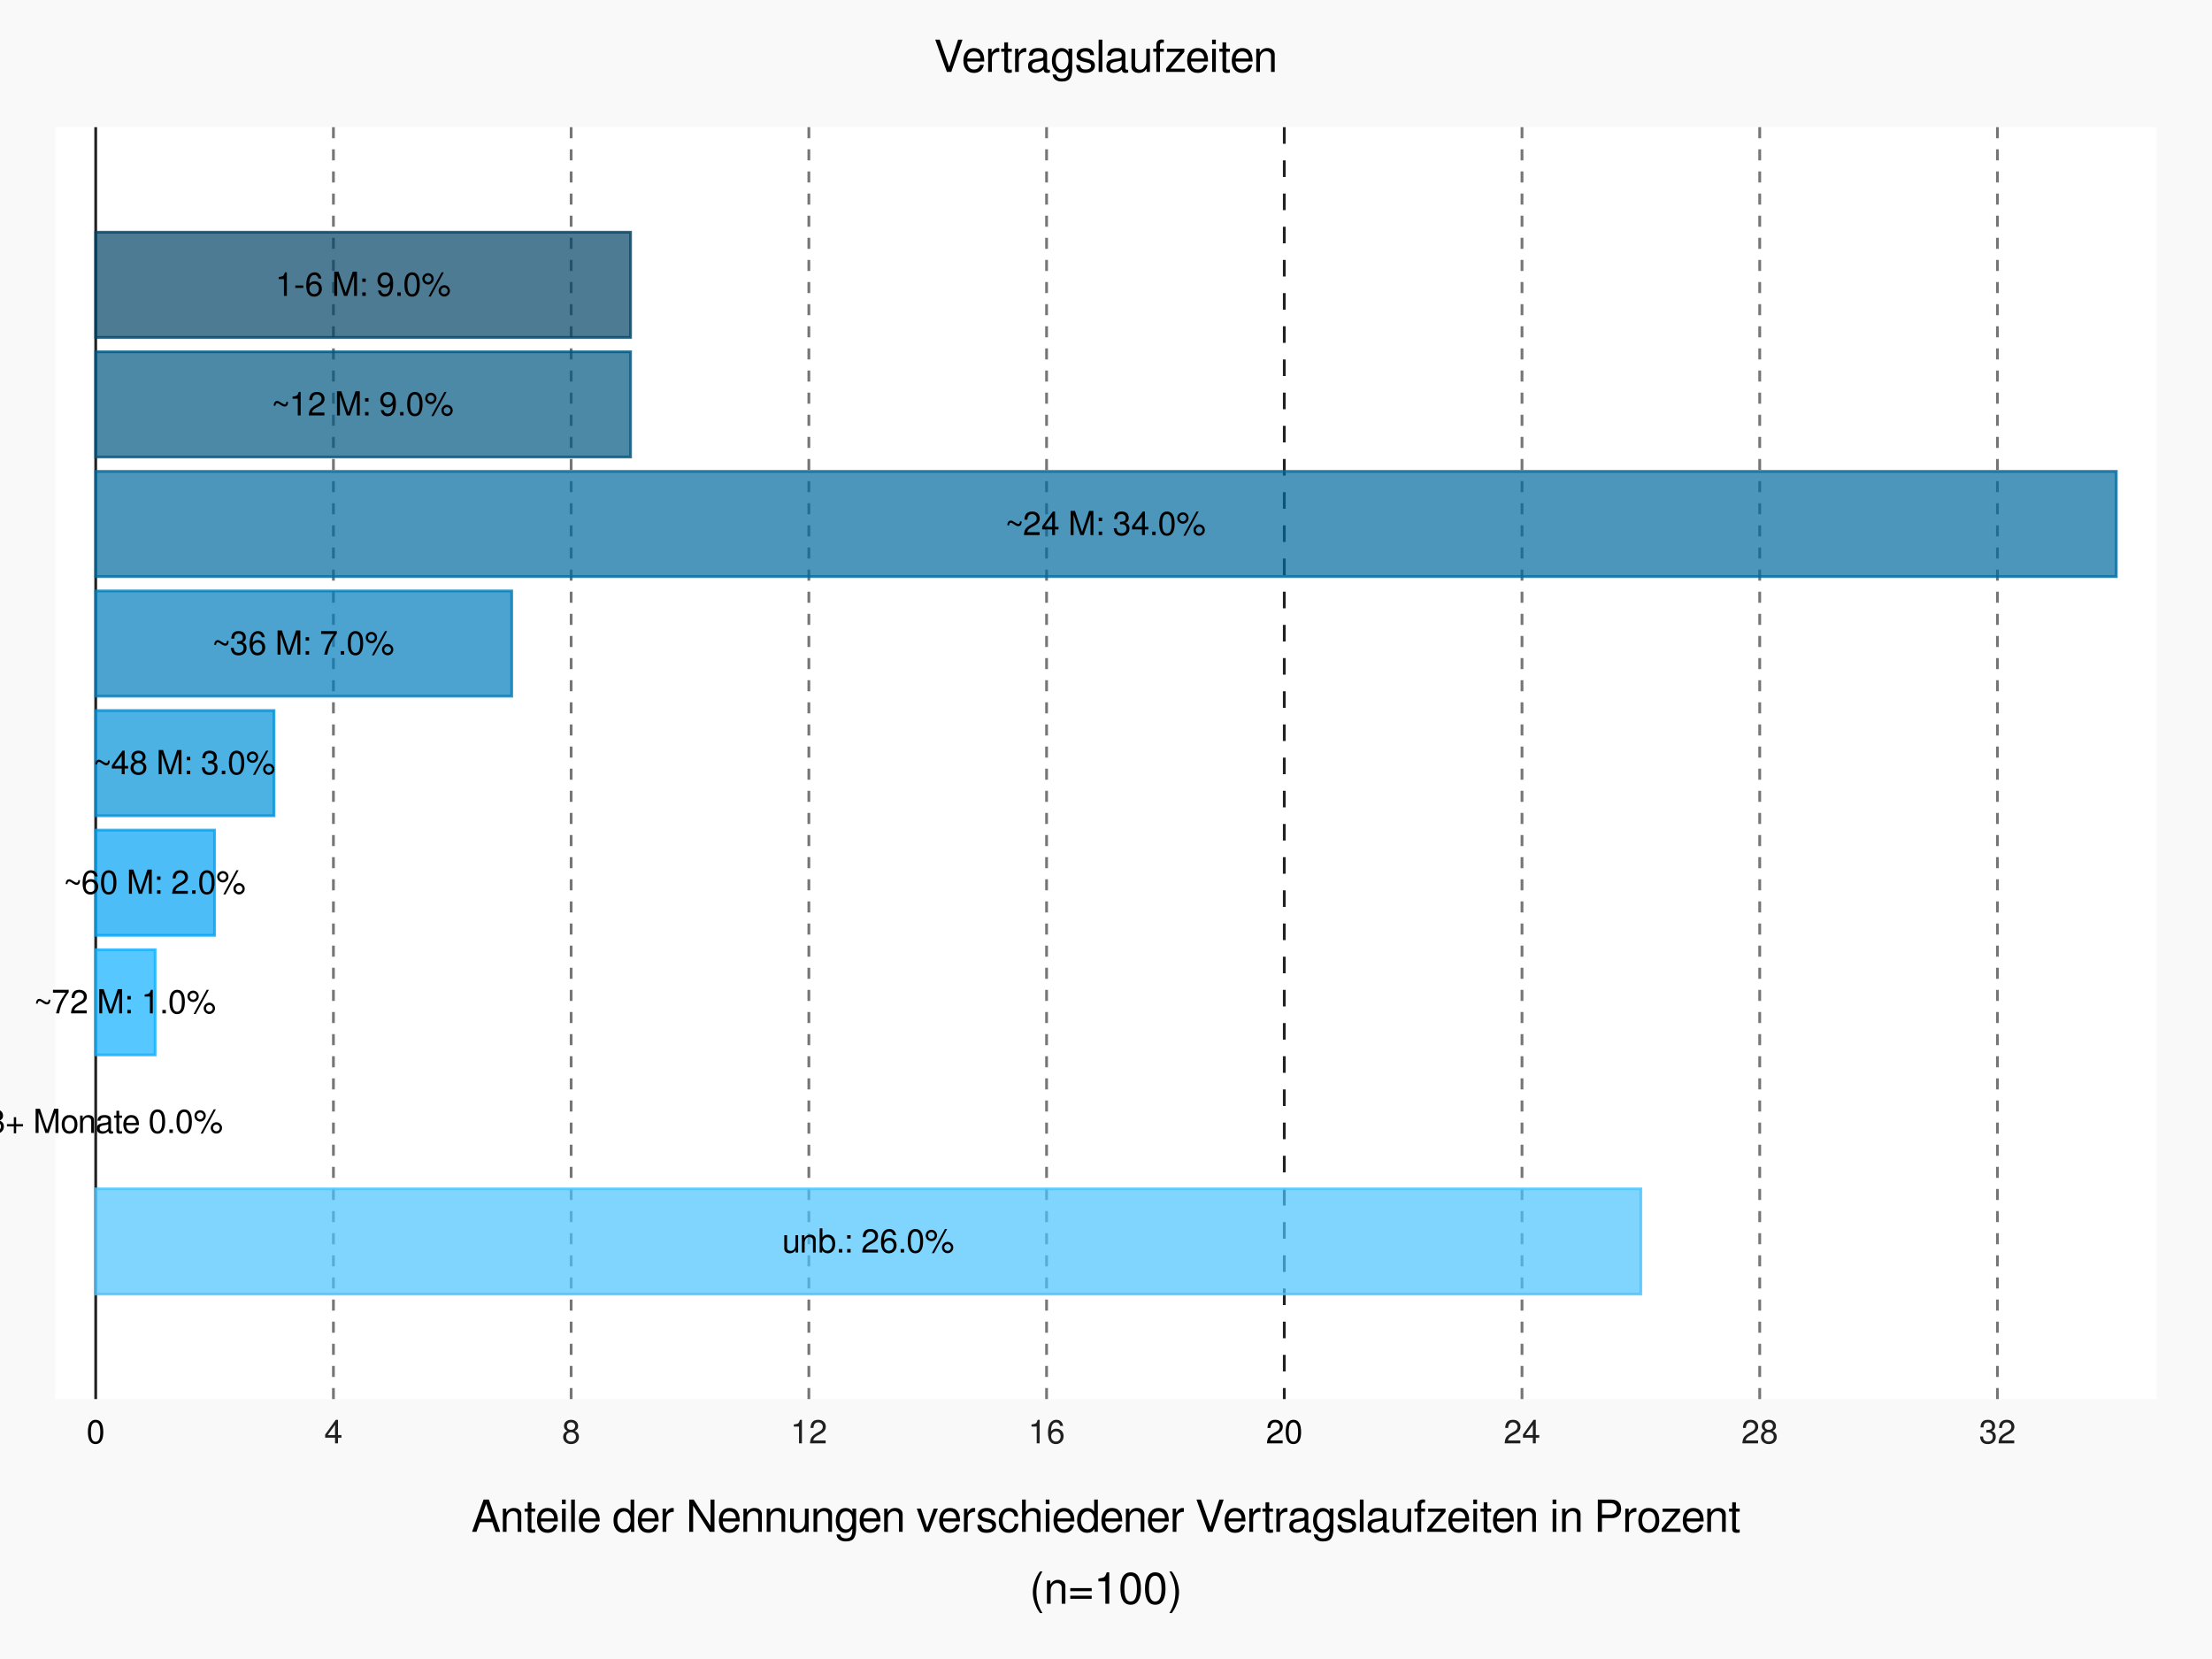
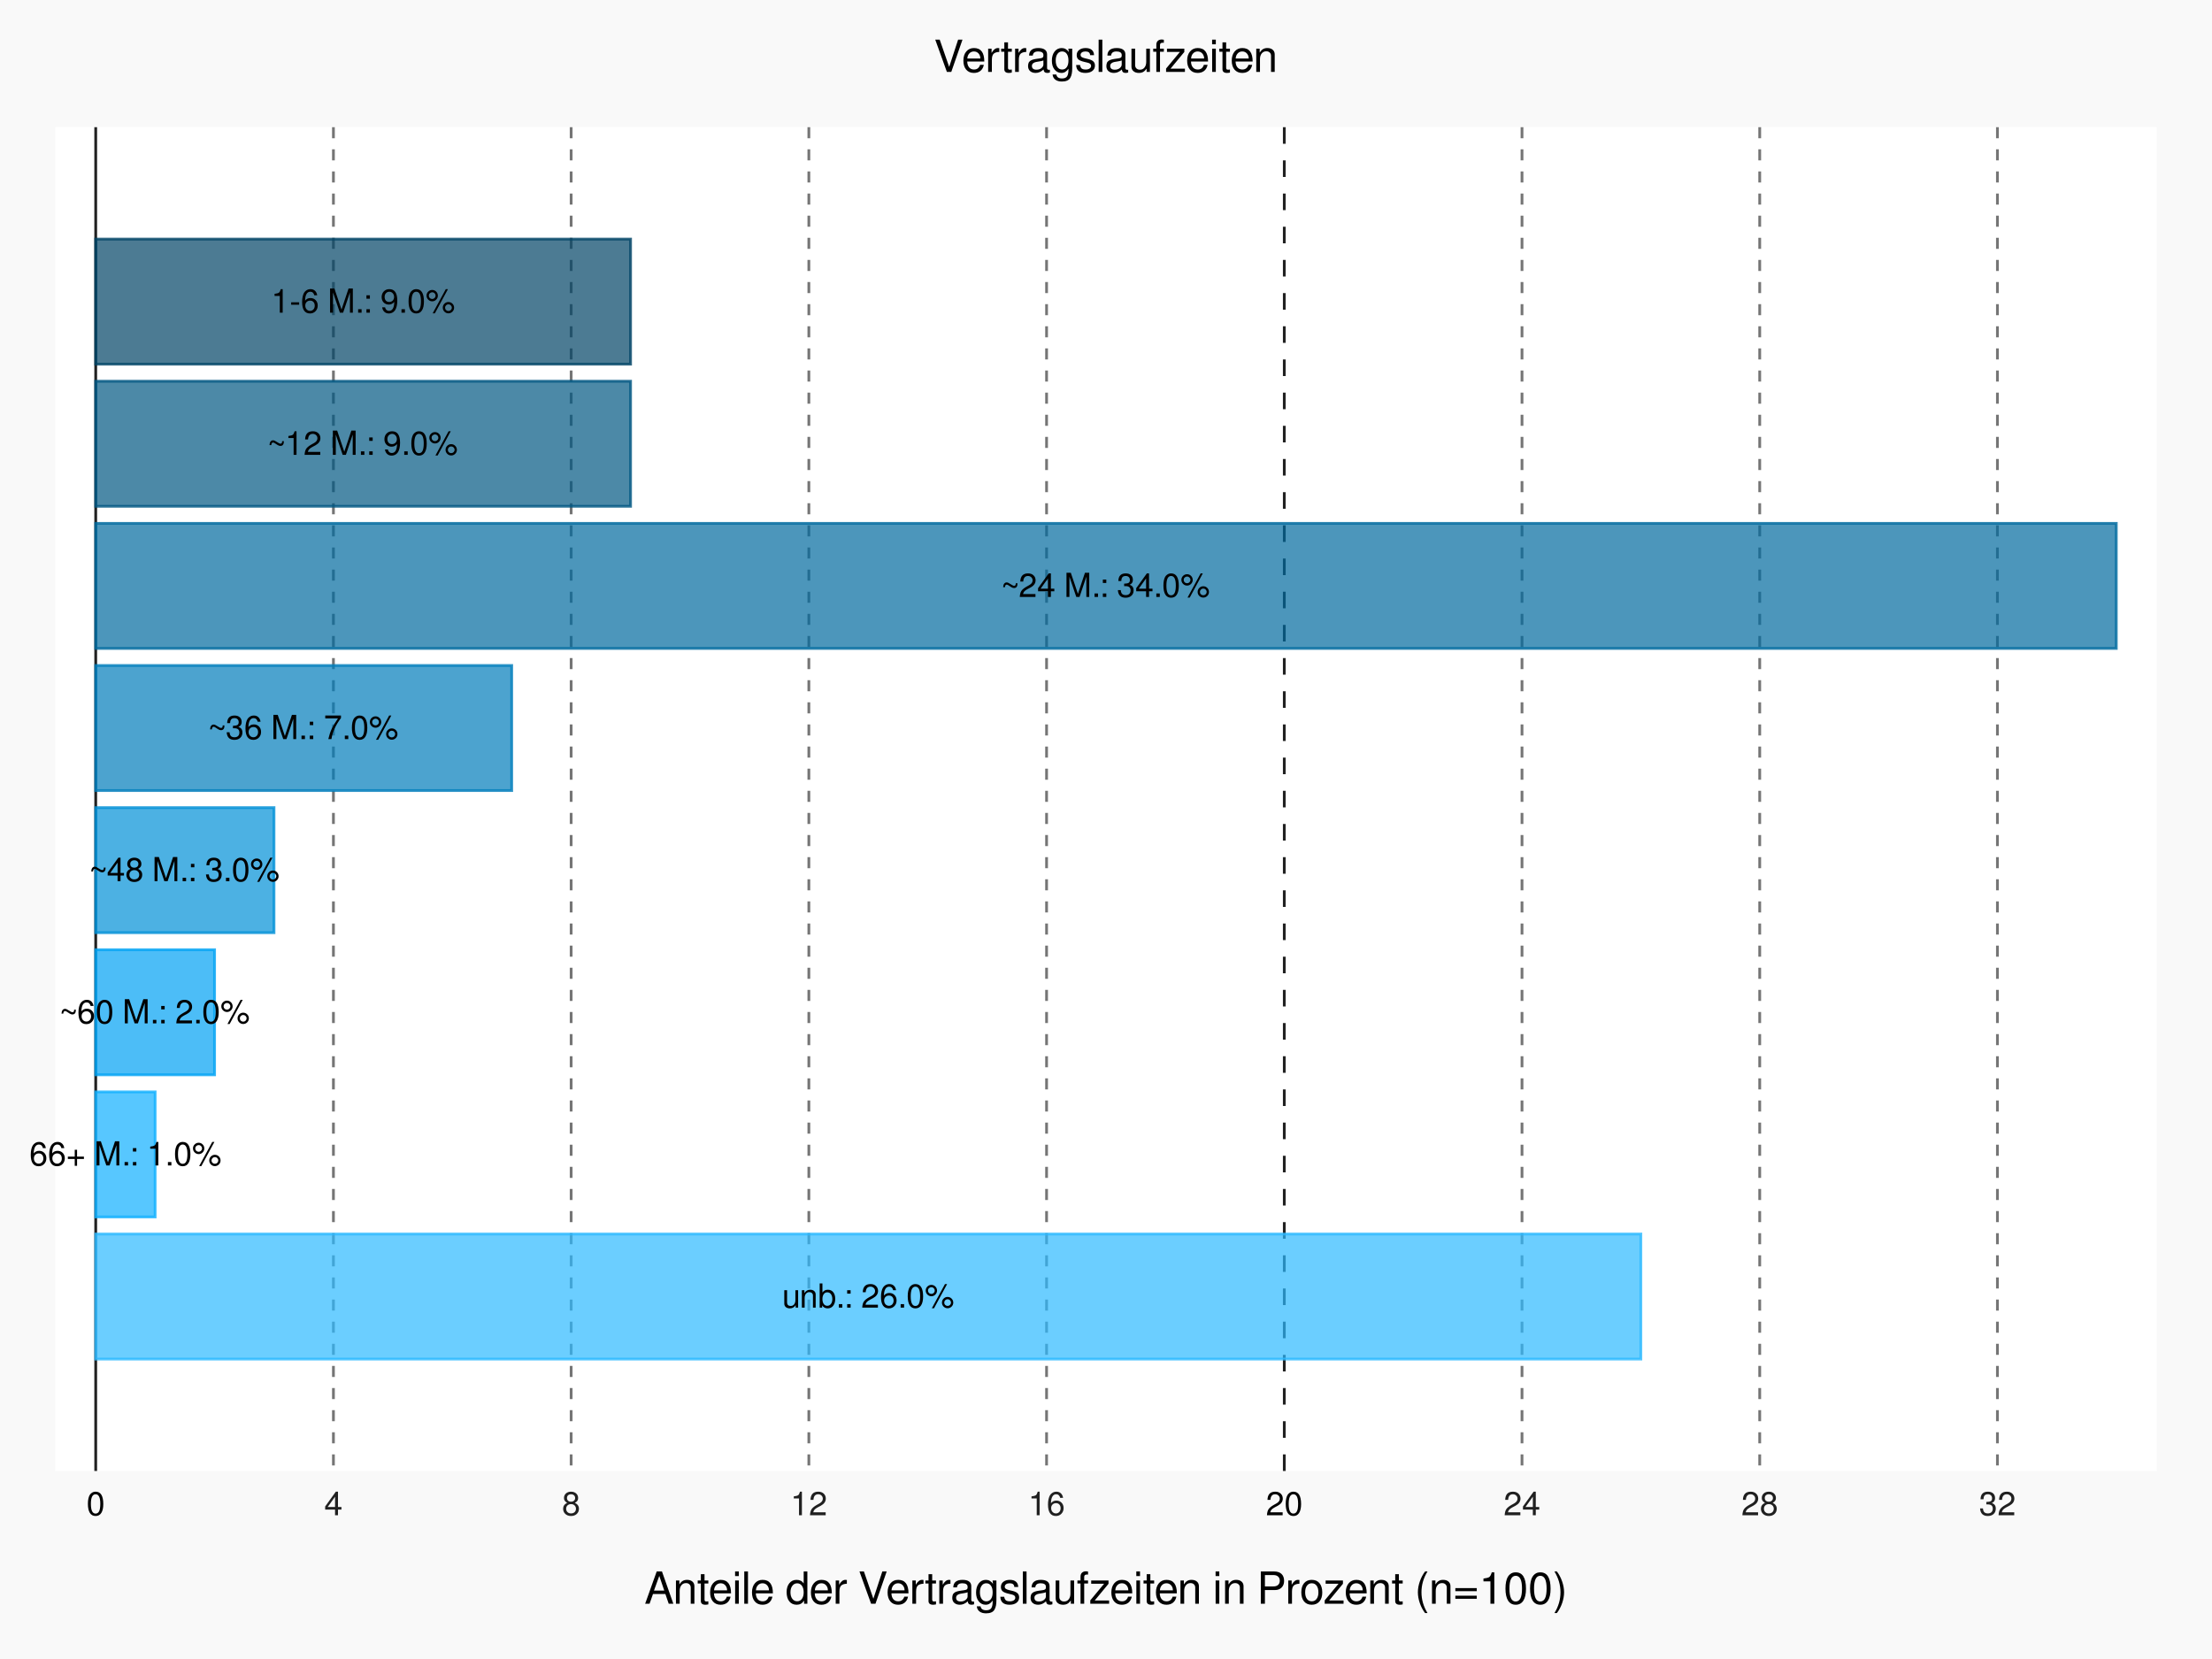
- <svg xmlns="http://www.w3.org/2000/svg" id="chart-1db33e84-9a40-43a2-95fc-147ca7465c0d" class="pygal-chart" viewBox="0 0 800 600">
+ <svg xmlns="http://www.w3.org/2000/svg" id="chart-d154e717-f22d-46b8-abcb-9cc617fa0b9e" class="pygal-chart" viewBox="0 0 800 600">
  <defs>
-     <style type="text/css">#chart-1db33e84-9a40-43a2-95fc-147ca7465c0d{-webkit-user-select:none;-webkit-font-smoothing:antialiased;font-family:FreeSans}#chart-1db33e84-9a40-43a2-95fc-147ca7465c0d .title{font-family:FreeSans;font-size:16px}#chart-1db33e84-9a40-43a2-95fc-147ca7465c0d .legends .legend text{font-family:FreeSans;font-size:14px}#chart-1db33e84-9a40-43a2-95fc-147ca7465c0d .axis text{font-family:FreeSans;font-size:12px}#chart-1db33e84-9a40-43a2-95fc-147ca7465c0d .axis text.major{font-family:FreeSans;font-size:12px}#chart-1db33e84-9a40-43a2-95fc-147ca7465c0d .text-overlay text.value{font-family:FreeSans;font-size:12px}#chart-1db33e84-9a40-43a2-95fc-147ca7465c0d .text-overlay text.label{font-family:FreeSans;font-size:12px}#chart-1db33e84-9a40-43a2-95fc-147ca7465c0d .tooltip{font-family:FreeSans;font-size:14px}#chart-1db33e84-9a40-43a2-95fc-147ca7465c0d text.no_data{font-family:FreeSans;font-size:64px}
- #chart-1db33e84-9a40-43a2-95fc-147ca7465c0d{background-color:rgba(249,249,249,1)}#chart-1db33e84-9a40-43a2-95fc-147ca7465c0d path,#chart-1db33e84-9a40-43a2-95fc-147ca7465c0d line,#chart-1db33e84-9a40-43a2-95fc-147ca7465c0d rect,#chart-1db33e84-9a40-43a2-95fc-147ca7465c0d circle{-webkit-transition:150ms;-moz-transition:150ms;transition:150ms}#chart-1db33e84-9a40-43a2-95fc-147ca7465c0d .graph &gt; .background{fill:rgba(249,249,249,1)}#chart-1db33e84-9a40-43a2-95fc-147ca7465c0d .plot &gt; .background{fill:rgba(255,255,255,1)}#chart-1db33e84-9a40-43a2-95fc-147ca7465c0d .graph{fill:rgba(0,0,0,.87)}#chart-1db33e84-9a40-43a2-95fc-147ca7465c0d text.no_data{fill:rgba(0,0,0,1)}#chart-1db33e84-9a40-43a2-95fc-147ca7465c0d .title{fill:rgba(0,0,0,1)}#chart-1db33e84-9a40-43a2-95fc-147ca7465c0d .legends .legend text{fill:rgba(0,0,0,.87)}#chart-1db33e84-9a40-43a2-95fc-147ca7465c0d .legends .legend:hover text{fill:rgba(0,0,0,1)}#chart-1db33e84-9a40-43a2-95fc-147ca7465c0d .axis .line{stroke:rgba(0,0,0,1)}#chart-1db33e84-9a40-43a2-95fc-147ca7465c0d .axis .guide.line{stroke:rgba(0,0,0,.54)}#chart-1db33e84-9a40-43a2-95fc-147ca7465c0d .axis .major.line{stroke:rgba(0,0,0,.87)}#chart-1db33e84-9a40-43a2-95fc-147ca7465c0d .axis text.major{fill:rgba(0,0,0,1)}#chart-1db33e84-9a40-43a2-95fc-147ca7465c0d .axis.y .guides:hover .guide.line,#chart-1db33e84-9a40-43a2-95fc-147ca7465c0d .line-graph .axis.x .guides:hover .guide.line,#chart-1db33e84-9a40-43a2-95fc-147ca7465c0d .stackedline-graph .axis.x .guides:hover .guide.line,#chart-1db33e84-9a40-43a2-95fc-147ca7465c0d .xy-graph .axis.x .guides:hover .guide.line{stroke:rgba(0,0,0,1)}#chart-1db33e84-9a40-43a2-95fc-147ca7465c0d .axis .guides:hover text{fill:rgba(0,0,0,1)}#chart-1db33e84-9a40-43a2-95fc-147ca7465c0d .reactive{fill-opacity:.7;stroke-opacity:.8}#chart-1db33e84-9a40-43a2-95fc-147ca7465c0d .ci{stroke:rgba(0,0,0,.87)}#chart-1db33e84-9a40-43a2-95fc-147ca7465c0d .reactive.active,#chart-1db33e84-9a40-43a2-95fc-147ca7465c0d .active .reactive{fill-opacity:.8;stroke-opacity:.9;stroke-width:4}#chart-1db33e84-9a40-43a2-95fc-147ca7465c0d .ci .reactive.active{stroke-width:1.5}#chart-1db33e84-9a40-43a2-95fc-147ca7465c0d .series text{fill:rgba(0,0,0,1)}#chart-1db33e84-9a40-43a2-95fc-147ca7465c0d .tooltip rect{fill:rgba(255,255,255,1);stroke:rgba(0,0,0,1);-webkit-transition:opacity 150ms;-moz-transition:opacity 150ms;transition:opacity 150ms}#chart-1db33e84-9a40-43a2-95fc-147ca7465c0d .tooltip .label{fill:rgba(0,0,0,.87)}#chart-1db33e84-9a40-43a2-95fc-147ca7465c0d .tooltip .label{fill:rgba(0,0,0,.87)}#chart-1db33e84-9a40-43a2-95fc-147ca7465c0d .tooltip .legend{font-size:.8em;fill:rgba(0,0,0,.54)}#chart-1db33e84-9a40-43a2-95fc-147ca7465c0d .tooltip .x_label{font-size:.6em;fill:rgba(0,0,0,1)}#chart-1db33e84-9a40-43a2-95fc-147ca7465c0d .tooltip .xlink{font-size:.5em;text-decoration:underline}#chart-1db33e84-9a40-43a2-95fc-147ca7465c0d .tooltip .value{font-size:1.5em}#chart-1db33e84-9a40-43a2-95fc-147ca7465c0d .bound{font-size:.5em}#chart-1db33e84-9a40-43a2-95fc-147ca7465c0d .max-value{font-size:.75em;fill:rgba(0,0,0,.54)}#chart-1db33e84-9a40-43a2-95fc-147ca7465c0d .map-element{fill:rgba(255,255,255,1);stroke:rgba(0,0,0,.54) !important}#chart-1db33e84-9a40-43a2-95fc-147ca7465c0d .map-element .reactive{fill-opacity:inherit;stroke-opacity:inherit}#chart-1db33e84-9a40-43a2-95fc-147ca7465c0d .color-0,#chart-1db33e84-9a40-43a2-95fc-147ca7465c0d .color-0 a:visited{stroke:#004466;fill:#004466}#chart-1db33e84-9a40-43a2-95fc-147ca7465c0d .color-1,#chart-1db33e84-9a40-43a2-95fc-147ca7465c0d .color-1 a:visited{stroke:#005782;fill:#005782}#chart-1db33e84-9a40-43a2-95fc-147ca7465c0d .color-2,#chart-1db33e84-9a40-43a2-95fc-147ca7465c0d .color-2 a:visited{stroke:#006a9f;fill:#006a9f}#chart-1db33e84-9a40-43a2-95fc-147ca7465c0d .color-3,#chart-1db33e84-9a40-43a2-95fc-147ca7465c0d .color-3 a:visited{stroke:#007dbb;fill:#007dbb}#chart-1db33e84-9a40-43a2-95fc-147ca7465c0d .color-4,#chart-1db33e84-9a40-43a2-95fc-147ca7465c0d .color-4 a:visited{stroke:#0090d7;fill:#0090d7}#chart-1db33e84-9a40-43a2-95fc-147ca7465c0d .color-5,#chart-1db33e84-9a40-43a2-95fc-147ca7465c0d .color-5 a:visited{stroke:#00a2f4;fill:#00a2f4}#chart-1db33e84-9a40-43a2-95fc-147ca7465c0d .color-6,#chart-1db33e84-9a40-43a2-95fc-147ca7465c0d .color-6 a:visited{stroke:#11b0ff;fill:#11b0ff}#chart-1db33e84-9a40-43a2-95fc-147ca7465c0d .color-7,#chart-1db33e84-9a40-43a2-95fc-147ca7465c0d .color-7 a:visited{stroke:#2db9ff;fill:#2db9ff}#chart-1db33e84-9a40-43a2-95fc-147ca7465c0d .color-8,#chart-1db33e84-9a40-43a2-95fc-147ca7465c0d .color-8 a:visited{stroke:#4ac3ff;fill:#4ac3ff}#chart-1db33e84-9a40-43a2-95fc-147ca7465c0d .text-overlay .color-0 text{fill:black}#chart-1db33e84-9a40-43a2-95fc-147ca7465c0d .text-overlay .color-1 text{fill:black}#chart-1db33e84-9a40-43a2-95fc-147ca7465c0d .text-overlay .color-2 text{fill:black}#chart-1db33e84-9a40-43a2-95fc-147ca7465c0d .text-overlay .color-3 text{fill:black}#chart-1db33e84-9a40-43a2-95fc-147ca7465c0d .text-overlay .color-4 text{fill:black}#chart-1db33e84-9a40-43a2-95fc-147ca7465c0d .text-overlay .color-5 text{fill:black}#chart-1db33e84-9a40-43a2-95fc-147ca7465c0d .text-overlay .color-6 text{fill:black}#chart-1db33e84-9a40-43a2-95fc-147ca7465c0d .text-overlay .color-7 text{fill:black}#chart-1db33e84-9a40-43a2-95fc-147ca7465c0d .text-overlay .color-8 text{fill:black}
- #chart-1db33e84-9a40-43a2-95fc-147ca7465c0d text.no_data{text-anchor:middle}#chart-1db33e84-9a40-43a2-95fc-147ca7465c0d .guide.line{fill:none}#chart-1db33e84-9a40-43a2-95fc-147ca7465c0d .centered{text-anchor:middle}#chart-1db33e84-9a40-43a2-95fc-147ca7465c0d .title{text-anchor:middle}#chart-1db33e84-9a40-43a2-95fc-147ca7465c0d .legends .legend text{fill-opacity:1}#chart-1db33e84-9a40-43a2-95fc-147ca7465c0d .axis.x text{text-anchor:middle}#chart-1db33e84-9a40-43a2-95fc-147ca7465c0d .axis.x:not(.web) text[transform]{text-anchor:start}#chart-1db33e84-9a40-43a2-95fc-147ca7465c0d .axis.x:not(.web) text[transform].backwards{text-anchor:end}#chart-1db33e84-9a40-43a2-95fc-147ca7465c0d .axis.y text{text-anchor:end}#chart-1db33e84-9a40-43a2-95fc-147ca7465c0d .axis.y text[transform].backwards{text-anchor:start}#chart-1db33e84-9a40-43a2-95fc-147ca7465c0d .axis.y2 text{text-anchor:start}#chart-1db33e84-9a40-43a2-95fc-147ca7465c0d .axis.y2 text[transform].backwards{text-anchor:end}#chart-1db33e84-9a40-43a2-95fc-147ca7465c0d .axis .guide.line{stroke-dasharray:4,4}#chart-1db33e84-9a40-43a2-95fc-147ca7465c0d .axis .major.guide.line{stroke-dasharray:6,6}#chart-1db33e84-9a40-43a2-95fc-147ca7465c0d .horizontal .axis.y .guide.line,#chart-1db33e84-9a40-43a2-95fc-147ca7465c0d .horizontal .axis.y2 .guide.line,#chart-1db33e84-9a40-43a2-95fc-147ca7465c0d .vertical .axis.x .guide.line{opacity:0}#chart-1db33e84-9a40-43a2-95fc-147ca7465c0d .horizontal .axis.always_show .guide.line,#chart-1db33e84-9a40-43a2-95fc-147ca7465c0d .vertical .axis.always_show .guide.line{opacity:1 !important}#chart-1db33e84-9a40-43a2-95fc-147ca7465c0d .axis.y .guides:hover .guide.line,#chart-1db33e84-9a40-43a2-95fc-147ca7465c0d .axis.y2 .guides:hover .guide.line,#chart-1db33e84-9a40-43a2-95fc-147ca7465c0d .axis.x .guides:hover .guide.line{opacity:1}#chart-1db33e84-9a40-43a2-95fc-147ca7465c0d .axis .guides:hover text{opacity:1}#chart-1db33e84-9a40-43a2-95fc-147ca7465c0d .nofill{fill:none}#chart-1db33e84-9a40-43a2-95fc-147ca7465c0d .subtle-fill{fill-opacity:.2}#chart-1db33e84-9a40-43a2-95fc-147ca7465c0d .dot{stroke-width:1px;fill-opacity:1}#chart-1db33e84-9a40-43a2-95fc-147ca7465c0d .dot.active{stroke-width:5px}#chart-1db33e84-9a40-43a2-95fc-147ca7465c0d .dot.negative{fill:transparent}#chart-1db33e84-9a40-43a2-95fc-147ca7465c0d text,#chart-1db33e84-9a40-43a2-95fc-147ca7465c0d tspan{stroke:none !important}#chart-1db33e84-9a40-43a2-95fc-147ca7465c0d .series text.active{opacity:1}#chart-1db33e84-9a40-43a2-95fc-147ca7465c0d .tooltip rect{fill-opacity:.95;stroke-width:.5}#chart-1db33e84-9a40-43a2-95fc-147ca7465c0d .tooltip text{fill-opacity:1}#chart-1db33e84-9a40-43a2-95fc-147ca7465c0d .showable{visibility:hidden}#chart-1db33e84-9a40-43a2-95fc-147ca7465c0d .showable.shown{visibility:visible}#chart-1db33e84-9a40-43a2-95fc-147ca7465c0d .gauge-background{fill:rgba(229,229,229,1);stroke:none}#chart-1db33e84-9a40-43a2-95fc-147ca7465c0d .bg-lines{stroke:rgba(249,249,249,1);stroke-width:2px}</style>
+     <style type="text/css">#chart-d154e717-f22d-46b8-abcb-9cc617fa0b9e{-webkit-user-select:none;-webkit-font-smoothing:antialiased;font-family:FreeSans}#chart-d154e717-f22d-46b8-abcb-9cc617fa0b9e .title{font-family:FreeSans;font-size:16px}#chart-d154e717-f22d-46b8-abcb-9cc617fa0b9e .legends .legend text{font-family:FreeSans;font-size:14px}#chart-d154e717-f22d-46b8-abcb-9cc617fa0b9e .axis text{font-family:FreeSans;font-size:12px}#chart-d154e717-f22d-46b8-abcb-9cc617fa0b9e .axis text.major{font-family:FreeSans;font-size:12px}#chart-d154e717-f22d-46b8-abcb-9cc617fa0b9e .text-overlay text.value{font-family:FreeSans;font-size:12px}#chart-d154e717-f22d-46b8-abcb-9cc617fa0b9e .text-overlay text.label{font-family:FreeSans;font-size:12px}#chart-d154e717-f22d-46b8-abcb-9cc617fa0b9e .tooltip{font-family:FreeSans;font-size:14px}#chart-d154e717-f22d-46b8-abcb-9cc617fa0b9e text.no_data{font-family:FreeSans;font-size:64px}
+ #chart-d154e717-f22d-46b8-abcb-9cc617fa0b9e{background-color:rgba(249,249,249,1)}#chart-d154e717-f22d-46b8-abcb-9cc617fa0b9e path,#chart-d154e717-f22d-46b8-abcb-9cc617fa0b9e line,#chart-d154e717-f22d-46b8-abcb-9cc617fa0b9e rect,#chart-d154e717-f22d-46b8-abcb-9cc617fa0b9e circle{-webkit-transition:150ms;-moz-transition:150ms;transition:150ms}#chart-d154e717-f22d-46b8-abcb-9cc617fa0b9e .graph &gt; .background{fill:rgba(249,249,249,1)}#chart-d154e717-f22d-46b8-abcb-9cc617fa0b9e .plot &gt; .background{fill:rgba(255,255,255,1)}#chart-d154e717-f22d-46b8-abcb-9cc617fa0b9e .graph{fill:rgba(0,0,0,.87)}#chart-d154e717-f22d-46b8-abcb-9cc617fa0b9e text.no_data{fill:rgba(0,0,0,1)}#chart-d154e717-f22d-46b8-abcb-9cc617fa0b9e .title{fill:rgba(0,0,0,1)}#chart-d154e717-f22d-46b8-abcb-9cc617fa0b9e .legends .legend text{fill:rgba(0,0,0,.87)}#chart-d154e717-f22d-46b8-abcb-9cc617fa0b9e .legends .legend:hover text{fill:rgba(0,0,0,1)}#chart-d154e717-f22d-46b8-abcb-9cc617fa0b9e .axis .line{stroke:rgba(0,0,0,1)}#chart-d154e717-f22d-46b8-abcb-9cc617fa0b9e .axis .guide.line{stroke:rgba(0,0,0,.54)}#chart-d154e717-f22d-46b8-abcb-9cc617fa0b9e .axis .major.line{stroke:rgba(0,0,0,.87)}#chart-d154e717-f22d-46b8-abcb-9cc617fa0b9e .axis text.major{fill:rgba(0,0,0,1)}#chart-d154e717-f22d-46b8-abcb-9cc617fa0b9e .axis.y .guides:hover .guide.line,#chart-d154e717-f22d-46b8-abcb-9cc617fa0b9e .line-graph .axis.x .guides:hover .guide.line,#chart-d154e717-f22d-46b8-abcb-9cc617fa0b9e .stackedline-graph .axis.x .guides:hover .guide.line,#chart-d154e717-f22d-46b8-abcb-9cc617fa0b9e .xy-graph .axis.x .guides:hover .guide.line{stroke:rgba(0,0,0,1)}#chart-d154e717-f22d-46b8-abcb-9cc617fa0b9e .axis .guides:hover text{fill:rgba(0,0,0,1)}#chart-d154e717-f22d-46b8-abcb-9cc617fa0b9e .reactive{fill-opacity:.7;stroke-opacity:.8}#chart-d154e717-f22d-46b8-abcb-9cc617fa0b9e .ci{stroke:rgba(0,0,0,.87)}#chart-d154e717-f22d-46b8-abcb-9cc617fa0b9e .reactive.active,#chart-d154e717-f22d-46b8-abcb-9cc617fa0b9e .active .reactive{fill-opacity:.8;stroke-opacity:.9;stroke-width:4}#chart-d154e717-f22d-46b8-abcb-9cc617fa0b9e .ci .reactive.active{stroke-width:1.5}#chart-d154e717-f22d-46b8-abcb-9cc617fa0b9e .series text{fill:rgba(0,0,0,1)}#chart-d154e717-f22d-46b8-abcb-9cc617fa0b9e .tooltip rect{fill:rgba(255,255,255,1);stroke:rgba(0,0,0,1);-webkit-transition:opacity 150ms;-moz-transition:opacity 150ms;transition:opacity 150ms}#chart-d154e717-f22d-46b8-abcb-9cc617fa0b9e .tooltip .label{fill:rgba(0,0,0,.87)}#chart-d154e717-f22d-46b8-abcb-9cc617fa0b9e .tooltip .label{fill:rgba(0,0,0,.87)}#chart-d154e717-f22d-46b8-abcb-9cc617fa0b9e .tooltip .legend{font-size:.8em;fill:rgba(0,0,0,.54)}#chart-d154e717-f22d-46b8-abcb-9cc617fa0b9e .tooltip .x_label{font-size:.6em;fill:rgba(0,0,0,1)}#chart-d154e717-f22d-46b8-abcb-9cc617fa0b9e .tooltip .xlink{font-size:.5em;text-decoration:underline}#chart-d154e717-f22d-46b8-abcb-9cc617fa0b9e .tooltip .value{font-size:1.5em}#chart-d154e717-f22d-46b8-abcb-9cc617fa0b9e .bound{font-size:.5em}#chart-d154e717-f22d-46b8-abcb-9cc617fa0b9e .max-value{font-size:.75em;fill:rgba(0,0,0,.54)}#chart-d154e717-f22d-46b8-abcb-9cc617fa0b9e .map-element{fill:rgba(255,255,255,1);stroke:rgba(0,0,0,.54) !important}#chart-d154e717-f22d-46b8-abcb-9cc617fa0b9e .map-element .reactive{fill-opacity:inherit;stroke-opacity:inherit}#chart-d154e717-f22d-46b8-abcb-9cc617fa0b9e .color-0,#chart-d154e717-f22d-46b8-abcb-9cc617fa0b9e .color-0 a:visited{stroke:#004466;fill:#004466}#chart-d154e717-f22d-46b8-abcb-9cc617fa0b9e .color-1,#chart-d154e717-f22d-46b8-abcb-9cc617fa0b9e .color-1 a:visited{stroke:#005782;fill:#005782}#chart-d154e717-f22d-46b8-abcb-9cc617fa0b9e .color-2,#chart-d154e717-f22d-46b8-abcb-9cc617fa0b9e .color-2 a:visited{stroke:#006a9f;fill:#006a9f}#chart-d154e717-f22d-46b8-abcb-9cc617fa0b9e .color-3,#chart-d154e717-f22d-46b8-abcb-9cc617fa0b9e .color-3 a:visited{stroke:#007dbb;fill:#007dbb}#chart-d154e717-f22d-46b8-abcb-9cc617fa0b9e .color-4,#chart-d154e717-f22d-46b8-abcb-9cc617fa0b9e .color-4 a:visited{stroke:#0090d7;fill:#0090d7}#chart-d154e717-f22d-46b8-abcb-9cc617fa0b9e .color-5,#chart-d154e717-f22d-46b8-abcb-9cc617fa0b9e .color-5 a:visited{stroke:#00a2f4;fill:#00a2f4}#chart-d154e717-f22d-46b8-abcb-9cc617fa0b9e .color-6,#chart-d154e717-f22d-46b8-abcb-9cc617fa0b9e .color-6 a:visited{stroke:#11b0ff;fill:#11b0ff}#chart-d154e717-f22d-46b8-abcb-9cc617fa0b9e .color-7,#chart-d154e717-f22d-46b8-abcb-9cc617fa0b9e .color-7 a:visited{stroke:#2db9ff;fill:#2db9ff}#chart-d154e717-f22d-46b8-abcb-9cc617fa0b9e .text-overlay .color-0 text{fill:black}#chart-d154e717-f22d-46b8-abcb-9cc617fa0b9e .text-overlay .color-1 text{fill:black}#chart-d154e717-f22d-46b8-abcb-9cc617fa0b9e .text-overlay .color-2 text{fill:black}#chart-d154e717-f22d-46b8-abcb-9cc617fa0b9e .text-overlay .color-3 text{fill:black}#chart-d154e717-f22d-46b8-abcb-9cc617fa0b9e .text-overlay .color-4 text{fill:black}#chart-d154e717-f22d-46b8-abcb-9cc617fa0b9e .text-overlay .color-5 text{fill:black}#chart-d154e717-f22d-46b8-abcb-9cc617fa0b9e .text-overlay .color-6 text{fill:black}#chart-d154e717-f22d-46b8-abcb-9cc617fa0b9e .text-overlay .color-7 text{fill:black}
+ #chart-d154e717-f22d-46b8-abcb-9cc617fa0b9e text.no_data{text-anchor:middle}#chart-d154e717-f22d-46b8-abcb-9cc617fa0b9e .guide.line{fill:none}#chart-d154e717-f22d-46b8-abcb-9cc617fa0b9e .centered{text-anchor:middle}#chart-d154e717-f22d-46b8-abcb-9cc617fa0b9e .title{text-anchor:middle}#chart-d154e717-f22d-46b8-abcb-9cc617fa0b9e .legends .legend text{fill-opacity:1}#chart-d154e717-f22d-46b8-abcb-9cc617fa0b9e .axis.x text{text-anchor:middle}#chart-d154e717-f22d-46b8-abcb-9cc617fa0b9e .axis.x:not(.web) text[transform]{text-anchor:start}#chart-d154e717-f22d-46b8-abcb-9cc617fa0b9e .axis.x:not(.web) text[transform].backwards{text-anchor:end}#chart-d154e717-f22d-46b8-abcb-9cc617fa0b9e .axis.y text{text-anchor:end}#chart-d154e717-f22d-46b8-abcb-9cc617fa0b9e .axis.y text[transform].backwards{text-anchor:start}#chart-d154e717-f22d-46b8-abcb-9cc617fa0b9e .axis.y2 text{text-anchor:start}#chart-d154e717-f22d-46b8-abcb-9cc617fa0b9e .axis.y2 text[transform].backwards{text-anchor:end}#chart-d154e717-f22d-46b8-abcb-9cc617fa0b9e .axis .guide.line{stroke-dasharray:4,4}#chart-d154e717-f22d-46b8-abcb-9cc617fa0b9e .axis .major.guide.line{stroke-dasharray:6,6}#chart-d154e717-f22d-46b8-abcb-9cc617fa0b9e .horizontal .axis.y .guide.line,#chart-d154e717-f22d-46b8-abcb-9cc617fa0b9e .horizontal .axis.y2 .guide.line,#chart-d154e717-f22d-46b8-abcb-9cc617fa0b9e .vertical .axis.x .guide.line{opacity:0}#chart-d154e717-f22d-46b8-abcb-9cc617fa0b9e .horizontal .axis.always_show .guide.line,#chart-d154e717-f22d-46b8-abcb-9cc617fa0b9e .vertical .axis.always_show .guide.line{opacity:1 !important}#chart-d154e717-f22d-46b8-abcb-9cc617fa0b9e .axis.y .guides:hover .guide.line,#chart-d154e717-f22d-46b8-abcb-9cc617fa0b9e .axis.y2 .guides:hover .guide.line,#chart-d154e717-f22d-46b8-abcb-9cc617fa0b9e .axis.x .guides:hover .guide.line{opacity:1}#chart-d154e717-f22d-46b8-abcb-9cc617fa0b9e .axis .guides:hover text{opacity:1}#chart-d154e717-f22d-46b8-abcb-9cc617fa0b9e .nofill{fill:none}#chart-d154e717-f22d-46b8-abcb-9cc617fa0b9e .subtle-fill{fill-opacity:.2}#chart-d154e717-f22d-46b8-abcb-9cc617fa0b9e .dot{stroke-width:1px;fill-opacity:1}#chart-d154e717-f22d-46b8-abcb-9cc617fa0b9e .dot.active{stroke-width:5px}#chart-d154e717-f22d-46b8-abcb-9cc617fa0b9e .dot.negative{fill:transparent}#chart-d154e717-f22d-46b8-abcb-9cc617fa0b9e text,#chart-d154e717-f22d-46b8-abcb-9cc617fa0b9e tspan{stroke:none !important}#chart-d154e717-f22d-46b8-abcb-9cc617fa0b9e .series text.active{opacity:1}#chart-d154e717-f22d-46b8-abcb-9cc617fa0b9e .tooltip rect{fill-opacity:.95;stroke-width:.5}#chart-d154e717-f22d-46b8-abcb-9cc617fa0b9e .tooltip text{fill-opacity:1}#chart-d154e717-f22d-46b8-abcb-9cc617fa0b9e .showable{visibility:hidden}#chart-d154e717-f22d-46b8-abcb-9cc617fa0b9e .showable.shown{visibility:visible}#chart-d154e717-f22d-46b8-abcb-9cc617fa0b9e .gauge-background{fill:rgba(229,229,229,1);stroke:none}#chart-d154e717-f22d-46b8-abcb-9cc617fa0b9e .bg-lines{stroke:rgba(249,249,249,1);stroke-width:2px}</style>
  </defs>
  <g class="graph horizontalbar-graph horizontal">
    <rect x="0" y="0" width="800" height="600" class="background" />
    <g transform="translate(20, 46)" class="plot">
-       <rect x="0" y="0" width="760" height="460" class="background" />
+       <rect x="0" y="0" width="760" height="486" class="background" />
      <g class="axis x always_show">
        <g class="guides">
-           <path d="M14.615 0 v460" class="axis major line" />
-           <text x="14.615" y="476.0" class="major">0</text>
+           <path d="M14.615 0 v486" class="axis major line" />
+           <text x="14.615" y="502.0" class="major">0</text>
        </g>
        <g class="guides">
-           <path d="M100.588 0 v460" class="guide line" />
-           <text x="100.588" y="476.0" class="">4</text>
+           <path d="M100.588 0 v486" class="guide line" />
+           <text x="100.588" y="502.0" class="">4</text>
        </g>
        <g class="guides">
-           <path d="M186.561 0 v460" class="guide line" />
-           <text x="186.561" y="476.0" class="">8</text>
+           <path d="M186.561 0 v486" class="guide line" />
+           <text x="186.561" y="502.0" class="">8</text>
        </g>
        <g class="guides">
-           <path d="M272.534 0 v460" class="guide line" />
-           <text x="272.534" y="476.0" class="">12</text>
+           <path d="M272.534 0 v486" class="guide line" />
+           <text x="272.534" y="502.0" class="">12</text>
        </g>
        <g class="guides">
-           <path d="M358.507 0 v460" class="guide line" />
-           <text x="358.507" y="476.0" class="">16</text>
+           <path d="M358.507 0 v486" class="guide line" />
+           <text x="358.507" y="502.0" class="">16</text>
        </g>
        <g class="guides">
-           <path d="M444.48 0 v460" class="major guide line" />
-           <text x="444.48" y="476.0" class="major">20</text>
+           <path d="M444.48 0 v486" class="major guide line" />
+           <text x="444.48" y="502.0" class="major">20</text>
        </g>
        <g class="guides">
-           <path d="M530.452 0 v460" class="guide line" />
-           <text x="530.452" y="476.0" class="">24</text>
+           <path d="M530.452 0 v486" class="guide line" />
+           <text x="530.452" y="502.0" class="">24</text>
        </g>
        <g class="guides">
-           <path d="M616.425 0 v460" class="guide line" />
-           <text x="616.425" y="476.0" class="">28</text>
+           <path d="M616.425 0 v486" class="guide line" />
+           <text x="616.425" y="502.0" class="">28</text>
        </g>
        <g class="guides">
-           <path d="M702.398 0 v460" class="guide line" />
-           <text x="702.398" y="476.0" class="">32</text>
-         </g>
-       </g>
-       <g class="series serie-8 color-8">
-         <g class="bars">
-           <g class="bar">
-             <rect x="14.615" y="383.962" rx="0" ry="0" width="558.824" height="38.058" class="rect reactive tooltip-trigger" />
-           </g>
+           <path d="M702.398 0 v486" class="guide line" />
+           <text x="702.398" y="502.0" class="">32</text>
        </g>
      </g>
      <g class="series serie-7 color-7">
        <g class="bars">
          <g class="bar">
-             <rect x="14.615" y="340.715" rx="0" ry="0" height="38.058" class="rect reactive tooltip-trigger" />
+             <rect x="14.615" y="400.296" rx="0" ry="0" width="558.824" height="45.235" class="rect reactive tooltip-trigger" />
          </g>
        </g>
      </g>
      <g class="series serie-6 color-6">
        <g class="bars">
          <g class="bar">
-             <rect x="14.615" y="297.467" rx="0" ry="0" width="21.493" height="38.058" class="rect reactive tooltip-trigger" />
+             <rect x="14.615" y="348.892" rx="0" ry="0" width="21.493" height="45.235" class="rect reactive tooltip-trigger" />
          </g>
        </g>
      </g>
      <g class="series serie-5 color-5">
        <g class="bars">
          <g class="bar">
-             <rect x="14.615" y="254.219" rx="0" ry="0" width="42.986" height="38.058" class="rect reactive tooltip-trigger" />
+             <rect x="14.615" y="297.488" rx="0" ry="0" width="42.986" height="45.235" class="rect reactive tooltip-trigger" />
          </g>
        </g>
      </g>
      <g class="series serie-4 color-4">
        <g class="bars">
          <g class="bar">
-             <rect x="14.615" y="210.971" rx="0" ry="0" width="64.48" height="38.058" class="rect reactive tooltip-trigger" />
+             <rect x="14.615" y="246.084" rx="0" ry="0" width="64.48" height="45.235" class="rect reactive tooltip-trigger" />
          </g>
        </g>
      </g>
      <g class="series serie-3 color-3">
        <g class="bars">
          <g class="bar">
-             <rect x="14.615" y="167.723" rx="0" ry="0" width="150.452" height="38.058" class="rect reactive tooltip-trigger" />
+             <rect x="14.615" y="194.68" rx="0" ry="0" width="150.452" height="45.235" class="rect reactive tooltip-trigger" />
          </g>
        </g>
      </g>
      <g class="series serie-2 color-2">
        <g class="bars">
          <g class="bar">
-             <rect x="14.615" y="124.475" rx="0" ry="0" width="730.769" height="38.058" class="rect reactive tooltip-trigger" />
+             <rect x="14.615" y="143.277" rx="0" ry="0" width="730.769" height="45.235" class="rect reactive tooltip-trigger" />
          </g>
        </g>
      </g>
      <g class="series serie-1 color-1">
        <g class="bars">
          <g class="bar">
-             <rect x="14.615" y="81.227" rx="0" ry="0" width="193.439" height="38.058" class="rect reactive tooltip-trigger" />
+             <rect x="14.615" y="91.873" rx="0" ry="0" width="193.439" height="45.235" class="rect reactive tooltip-trigger" />
          </g>
        </g>
      </g>
      <g class="series serie-0 color-0">
        <g class="bars">
          <g class="bar">
-             <rect x="14.615" y="37.979" rx="0" ry="0" width="193.439" height="38.058" class="rect reactive tooltip-trigger" />
+             <rect x="14.615" y="40.469" rx="0" ry="0" width="193.439" height="45.235" class="rect reactive tooltip-trigger" />
          </g>
        </g>
      </g>
    </g>
    <g class="titles">
      <text x="400.0" y="26" class="title plot_title">Vertragslaufzeiten</text>
-       <text x="400.0" y="554" class="title">Anteile der Nennungen verschiedener Vertragslaufzeiten in Prozent</text>
-       <text x="400.0" y="580" class="title">(n=100)</text>
+       <text x="400.0" y="580" class="title">Anteile der Vertragslaufzeiten in Prozent (n=100)</text>
    </g>
    <g transform="translate(20, 46)" class="plot overlay">
-       <g class="series serie-8 color-8" />
      <g class="series serie-7 color-7" />
      <g class="series serie-6 color-6" />
      <g class="series serie-5 color-5" />
      <g class="series serie-4 color-4" />
      <g class="series serie-3 color-3" />
      <g class="series serie-2 color-2" />
      <g class="series serie-1 color-1" />
      <g class="series serie-0 color-0" />
    </g>
    <g transform="translate(20, 46)" class="plot text-overlay">
-       <g class="series serie-8 color-8">
-         <text text-anchor="middle" x="294.027" y="406.991" class="value">unb.: 26.0%</text>
-       </g>
      <g class="series serie-7 color-7">
-         <text text-anchor="middle" x="14.615" y="363.744" class="value">78+ Monate 0.0%</text>
+         <text text-anchor="middle" x="294.027" y="426.913" class="value">unb.: 26.0%</text>
      </g>
      <g class="series serie-6 color-6">
-         <text text-anchor="middle" x="25.362" y="320.496" class="value">~72 M: 1.0%</text>
+         <text text-anchor="middle" x="25.362" y="375.51" class="value">66+ M.: 1.0%</text>
      </g>
      <g class="series serie-5 color-5">
-         <text text-anchor="middle" x="36.109" y="277.248" class="value">~60 M: 2.0%</text>
+         <text text-anchor="middle" x="36.109" y="324.106" class="value">~60 M.: 2.0%</text>
      </g>
      <g class="series serie-4 color-4">
-         <text text-anchor="middle" x="46.855" y="234" class="value">~48 M: 3.0%</text>
+         <text text-anchor="middle" x="46.855" y="272.702" class="value">~48 M.: 3.0%</text>
      </g>
      <g class="series serie-3 color-3">
-         <text text-anchor="middle" x="89.842" y="190.752" class="value">~36 M: 7.0%</text>
+         <text text-anchor="middle" x="89.842" y="221.298" class="value">~36 M.: 7.0%</text>
      </g>
      <g class="series serie-2 color-2">
-         <text text-anchor="middle" x="380.0" y="147.504" class="value">~24 M: 34.0%</text>
+         <text text-anchor="middle" x="380.0" y="169.894" class="value">~24 M.: 34.0%</text>
      </g>
      <g class="series serie-1 color-1">
-         <text text-anchor="middle" x="111.335" y="104.256" class="value">~12 M: 9.0%</text>
+         <text text-anchor="middle" x="111.335" y="118.49" class="value">~12 M.: 9.0%</text>
      </g>
      <g class="series serie-0 color-0">
-         <text text-anchor="middle" x="111.335" y="61.009" class="value">1-6 M: 9.0%</text>
+         <text text-anchor="middle" x="111.335" y="67.087" class="value">1-6 M.: 9.0%</text>
      </g>
    </g>
    <g transform="translate(20, 46)" class="plot tooltip-overlay">
      <g transform="translate(0 0)" style="opacity: 0" class="tooltip">
        <rect rx="0" ry="0" width="0" height="0" class="tooltip-box" />
        <g class="text" />
      </g>
    </g>
  </g>
</svg>
